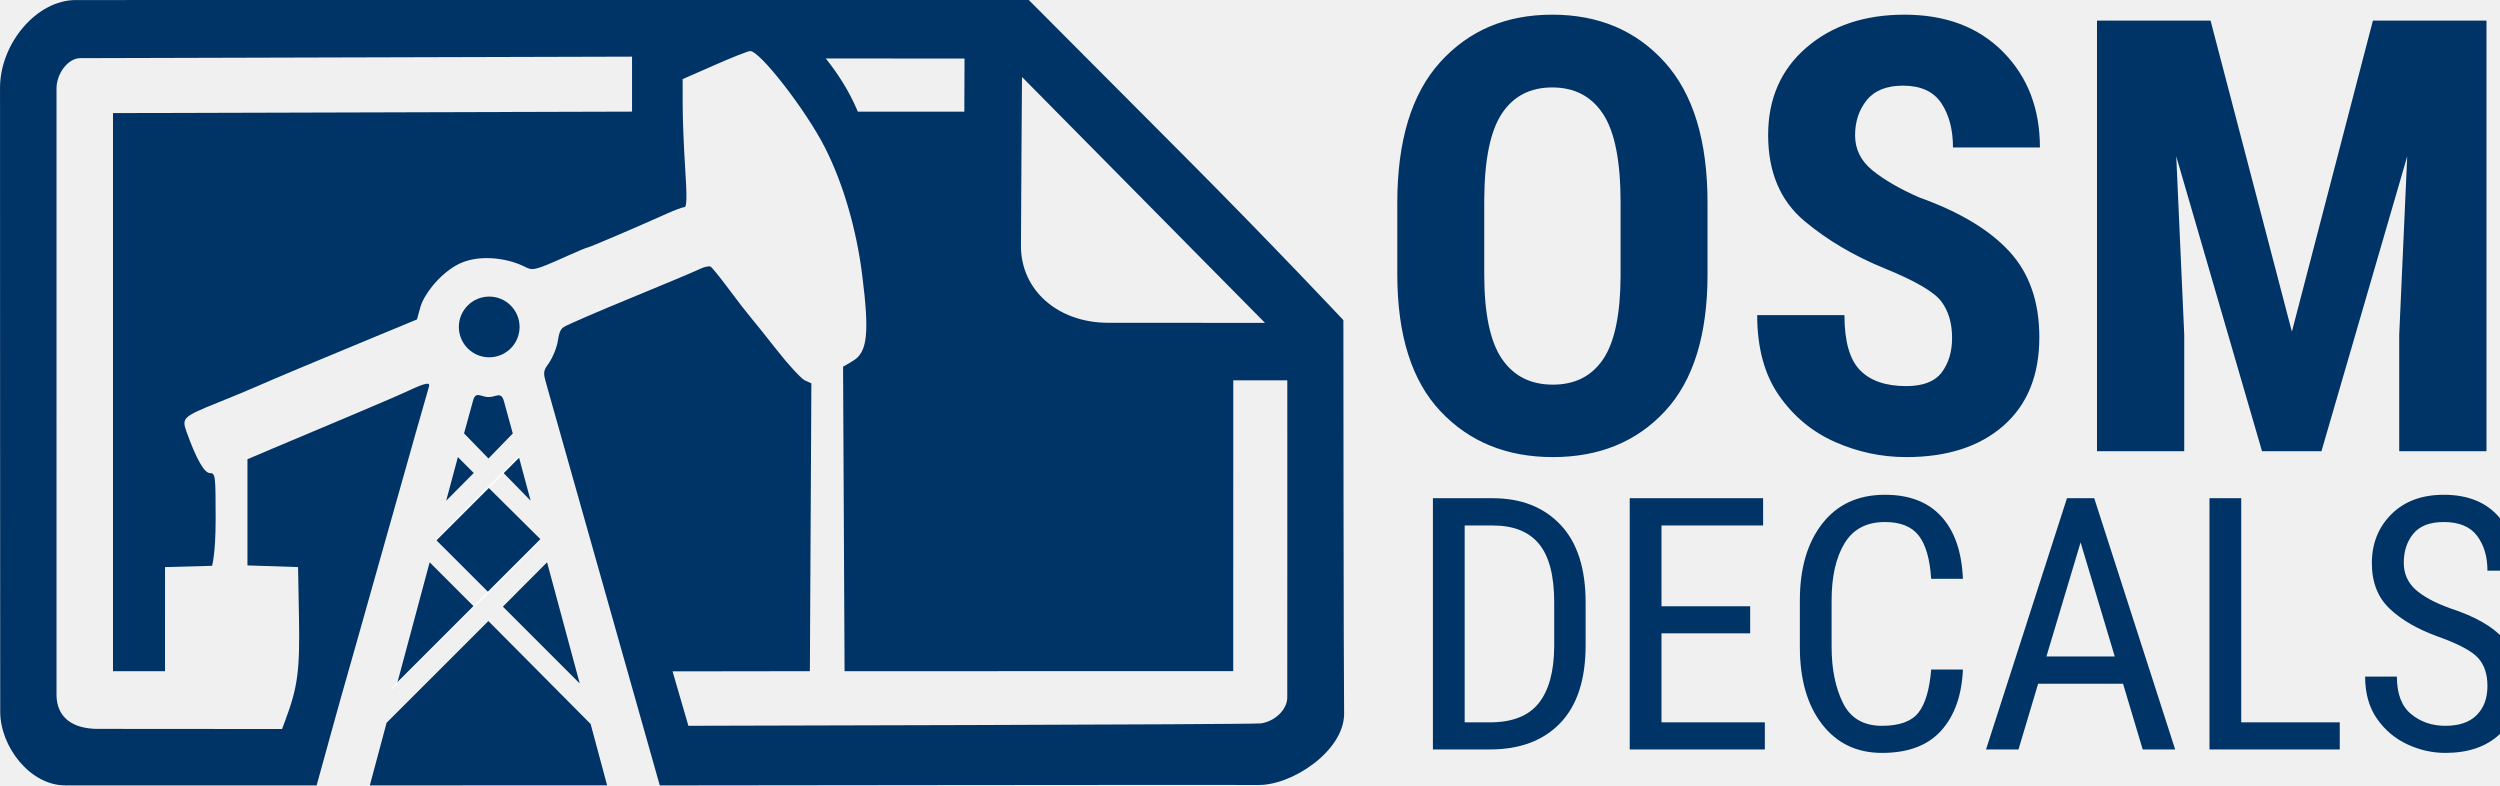
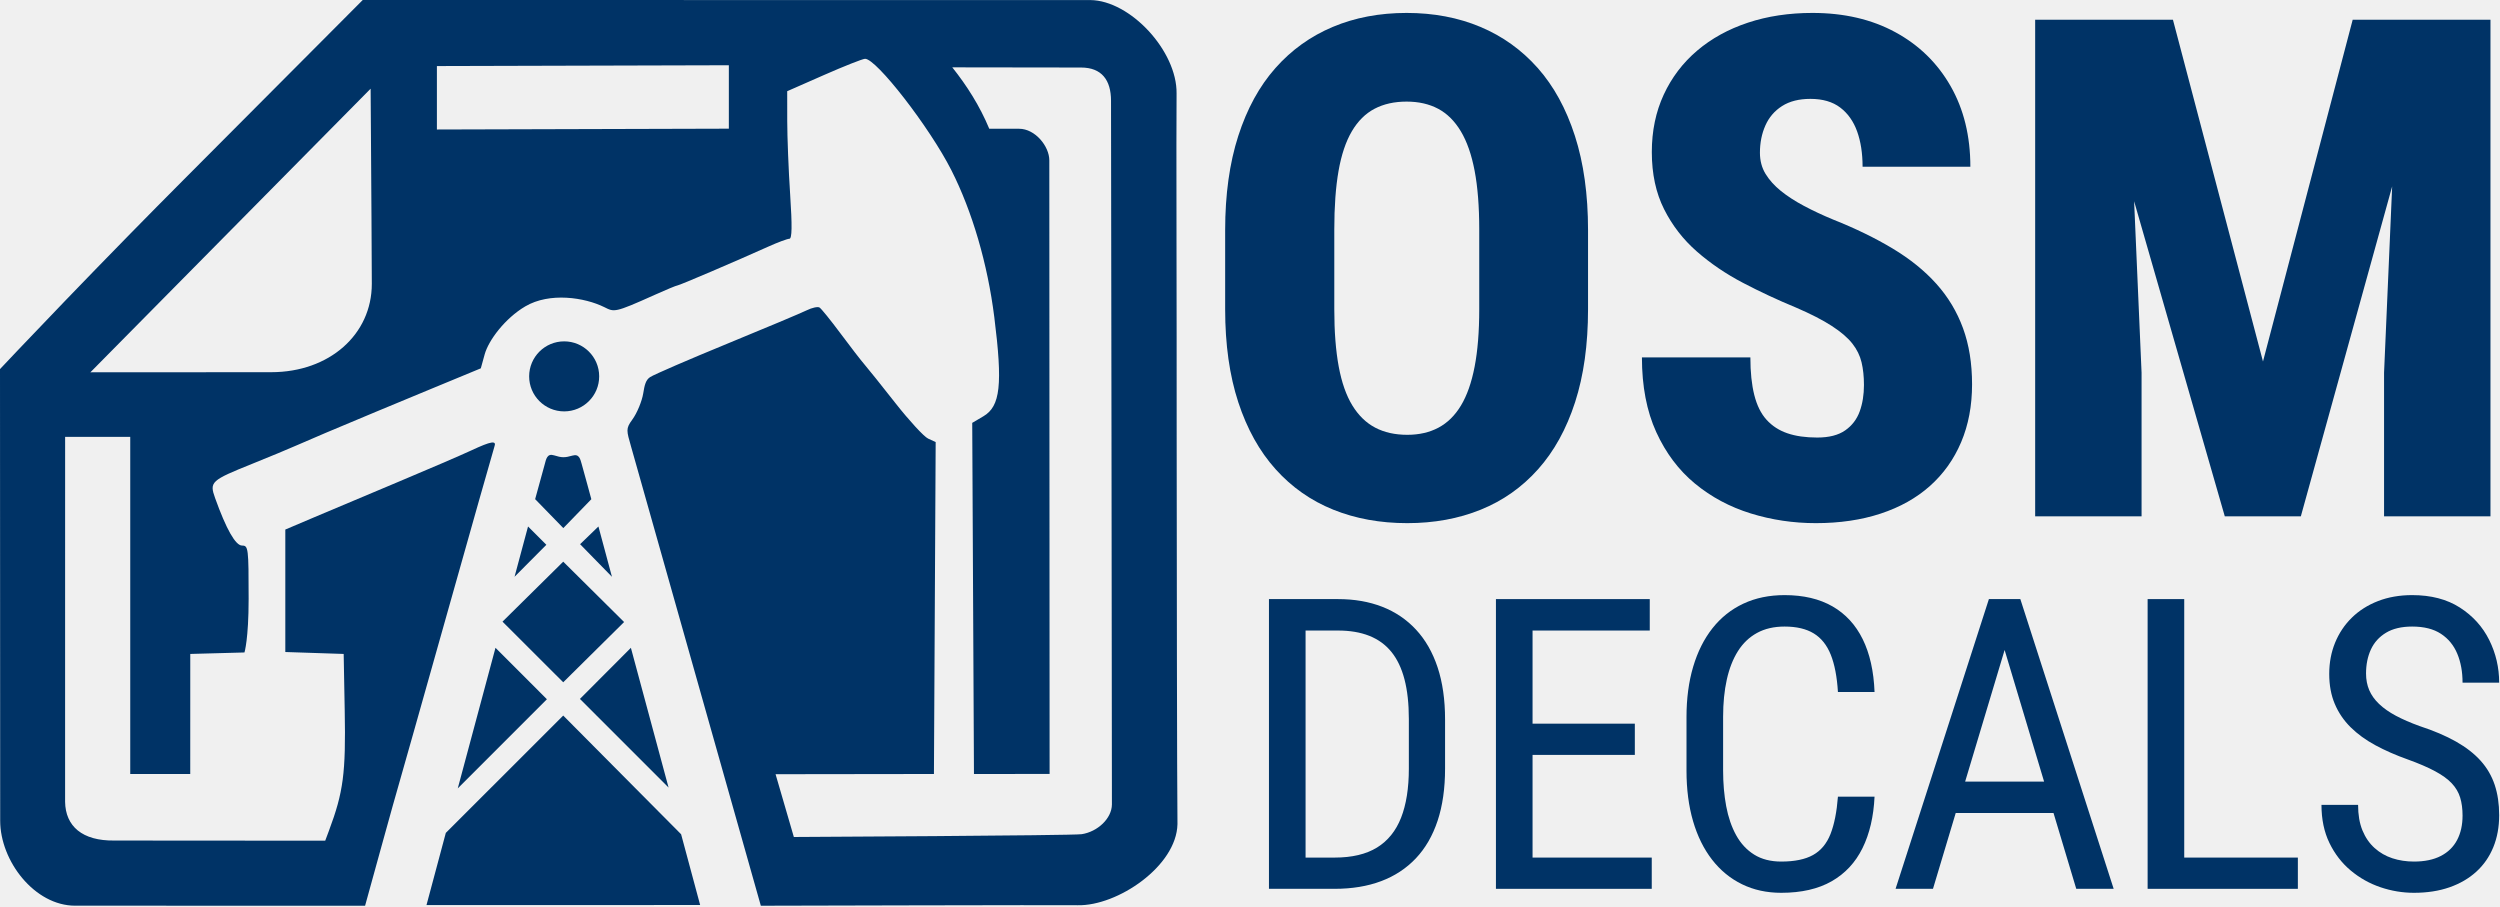
- <svg xmlns="http://www.w3.org/2000/svg" width="100%" height="100%" viewBox="0 0 2453 771" version="1.1" xml:space="preserve" style="fill-rule:evenodd;clip-rule:evenodd;stroke-linecap:round;stroke-linejoin:round;stroke-miterlimit:1.5;">
-   <g>
-     <g>
-       <path id="path59" d="M479.291,449.879l-23.971,-24.632c0,0 6.314,-22.723 7.995,-29.061c1.381,-5.204 2.19,-10.061 8.094,-8.204c6.536,2.055 9.048,2.121 15.749,0.191c5.708,-1.644 6.582,3.094 7.746,7.136c1.818,6.311 8.224,29.996 8.224,29.996l-23.838,24.574Z" style="fill:#036;fill-rule:nonzero;" />
-       <path id="path58" d="M437.789,491.307l11.486,-42.804l15.581,15.581l-27.067,27.223Z" style="fill:#036;fill-rule:nonzero;" />
-       <path id="path57" d="M493.566,463.586l15.599,-15.082l11.499,42.804l-27.098,-27.721Z" style="fill:#036;fill-rule:nonzero;" />
-       <path id="path56" d="M479.211,581.064l-51.663,-51.592l51.663,-51.033l51.794,51.362l-51.794,51.263Z" style="fill:#036;fill-rule:nonzero;" />
-       <path id="path55" d="M389.478,671.341l32.095,-119.604l43.751,43.751l-75.847,75.853Z" style="fill:#036;fill-rule:nonzero;" />
-       <path id="path54" d="M568.84,670.632l-75.413,-75.413l43.355,-43.483l32.058,118.896Z" style="fill:#036;fill-rule:nonzero;" />
-       <path id="path53" d="M362.876,770.62l16.442,-61.42l99.893,-99.825l100.306,101.004l16.188,60.193l-232.829,0.049Z" style="fill:#036;fill-rule:nonzero;" />
-       <path id="path50" d="M63.976,770.61c-34.424,0 -63.76,-37.902 -63.76,-72.326c0,-63.059 -0.3,-595.756 -0.193,-612.621c0.271,-42.818 35.774,-85.875 74.76,-85.628c13.27,0.084 934.659,-0.035 934.659,-0.035l153.631,154.191c84.497,84.805 155.05,159.903 155.05,159.903c0,0 0.177,341.976 0.721,387.104c-0.788,35.872 -51.123,69.764 -84.839,69.023c-13.27,-0.291 -586.635,0.425 -586.635,0.425c0,0 -102.932,-364.134 -110.399,-390.615c-3.83,-13.583 -4.662,-15.212 0.963,-22.861c4.251,-5.781 8.351,-16.042 9.364,-22.379c1.144,-7.156 2.147,-11.476 5.867,-13.91c3.295,-2.156 32.803,-14.927 65.573,-28.38c32.77,-13.453 63.249,-26.265 67.73,-28.471c4.481,-2.206 9.355,-3.265 10.83,-2.352c1.476,0.912 9.471,10.787 17.766,21.943c8.296,11.157 17.466,23.032 20.379,26.389c2.913,3.358 14.872,18.288 26.576,33.179c11.704,14.891 24.164,28.401 27.69,30.022l6.41,2.947l-1.472,282.405l-134.74,0.181l15.549,53.42c0,0 554.046,-1.175 561.904,-2.389c13.507,-2.087 25.552,-13.289 25.709,-25.229c0.117,-8.87 0.036,-311.334 0.036,-311.334l-53.008,-0.049l-0.044,285.361l-381.359,0.04l-0.734,-149.37l-0.734,-149.37l9.532,-5.624c14.439,-8.519 16.457,-26.942 9.241,-84.34c-5.701,-45.346 -18.719,-89.88 -36.563,-125.077c-18.489,-36.469 -63.852,-94.975 -73.43,-94.705c-2.078,0.059 -17.823,6.284 -34.988,13.835l-31.21,13.728l0.021,25.178c0.013,13.848 1.133,42.095 2.492,62.771c1.769,26.921 1.585,37.594 -0.647,37.594c-1.714,0 -9.858,3.037 -18.097,6.75c-27.802,12.528 -75.651,32.972 -77.169,32.972c-0.829,0 -9.519,3.605 -19.311,8.012c-34.621,15.58 -34.384,14.658 -42.941,10.43c-16.678,-8.239 -46.445,-12.84 -67.196,-0.626c-17.22,10.136 -31.248,28.843 -34.56,40.851l-3.269,11.852l-42.735,17.677c-58.363,24.142 -100.097,41.666 -113.666,47.729c-6.242,2.789 -23.478,9.95 -38.303,15.913c-34.957,14.061 -36.297,15.299 -31.387,29.01c9.512,26.562 17.398,40.459 22.958,40.459c5.331,0 5.591,2.117 5.591,45.396c0,34.338 -3.547,45.561 -3.547,45.561l-46.105,1.254l-0.025,102.141l-51.045,0l0,-547.591l509.288,-1.449l0,-53.962l-270.801,0.751c0,0 -265.392,0.703 -270.801,0.751c-11.613,0.104 -23.255,14.852 -23.119,30.187c0.063,7.019 0.004,594.944 0.004,594.944c0.317,20.698 14.456,33.405 42.098,32.982l179.214,0.131l3.18,-8.512c12.295,-32.913 14.393,-48.89 13.411,-102.141l-0.889,-48.233l-49.652,-1.64l0,-104.19l24.826,-10.55c13.654,-5.802 45.893,-19.379 71.641,-30.17c25.748,-10.791 53.553,-22.769 61.788,-26.618c17.003,-7.947 21.752,-8.699 19.605,-3.104c-1.309,3.41 -80.279,284.443 -81.602,288.344c-1.324,3.901 -28.391,102.141 -28.391,102.141l-246.692,-0.024Zm1177.234,-453.807l-238.433,-241.298c0,0 -0.993,140.415 -1.009,165.98c-0.026,43.195 36.139,75.196 85.545,75.226l153.896,0.092Zm-295.005,-207.25l0.185,-52.095l-136.138,-0.11c12.529,15.734 23.369,32.845 31.451,52.206l104.502,0Z" style="fill:#036;" />
-       <path d="M530.647,529.624l-145.507,145.519" style="fill:none;stroke:#fff;stroke-width:1.46px;" />
-       <path d="M508.923,448.504l-81.375,81.375" style="fill:none;stroke:#fff;stroke-width:1.46px;" />
-       <circle cx="480.014" cy="320.796" r="29.791" style="fill:#036;" />
-     </g>
-   </g>
-   <g transform="matrix(594.2659,0,0,594.2659,2477.155,442.7004)" />
-   <text x="1344.046px" y="442.7px" style="font-family:'RobotoCondensed-ExtraBold', 'Roboto Condensed';font-weight:800;font-stretch:condensed;font-size:594.266px;fill:#036;">OSM</text>
-   <g transform="matrix(346.7294,0,0,346.7294,2472.955,735.3578)" />
-   <text x="1379.396px" y="735.358px" style="font-family:'RobotoCondensed-Regular', 'Roboto Condensed';font-stretch:condensed;font-size:346.729px;fill:#036;">D<tspan x="1572.51px 1740.059px 1931.818px 2126.963px 2287.062px " y="735.358px 735.358px 735.358px 735.358px 735.358px ">ECALS</tspan>
-   </text>
+ <svg xmlns="http://www.w3.org/2000/svg" width="100%" height="100%" viewBox="0 0 2127 771" version="1.1" xml:space="preserve" style="fill-rule:evenodd;clip-rule:evenodd;stroke-linejoin:round;stroke-miterlimit:2;">
+   <path d="M520.645,490.731L493.547,463.01L509.145,447.927L520.645,490.731ZM479.192,580.488L427.529,528.896L479.192,477.863L530.986,529.225L479.192,580.488ZM421.554,551.16L465.305,594.911L389.459,670.765L421.554,551.16ZM479.272,449.303L455.3,424.671C455.3,424.671 461.614,401.948 463.295,395.61C464.676,390.405 465.485,385.549 471.39,387.406C477.926,389.461 480.437,389.527 487.139,387.596C492.848,385.952 493.721,390.69 494.886,394.733C496.703,401.043 503.11,424.728 503.11,424.728L479.272,449.303ZM437.77,490.731L449.256,447.927L464.837,463.508L437.77,490.731ZM568.821,670.056L493.408,594.643L536.763,551.16L568.821,670.056ZM362.857,770.044L379.299,708.624L479.192,608.798L579.498,709.802L595.686,769.995L362.857,770.044ZM479.995,290.429C496.437,290.429 509.786,303.778 509.786,320.22C509.786,336.662 496.437,350.011 479.995,350.011C463.552,350.011 450.203,336.662 450.203,320.22C450.203,303.778 463.552,290.429 479.995,290.429Z" style="fill:rgb(0,51,102);" />
+   <path d="M892.76,136.406C892.763,142.379 893.001,658.474 893.001,658.474L828.642,658.514L827.908,509.144L827.174,359.774L836.705,354.15C851.144,345.631 853.162,327.208 845.947,269.81C840.246,224.464 827.227,179.93 809.383,144.733C790.894,108.264 745.532,49.759 735.954,50.029C733.876,50.088 718.131,56.313 700.965,63.863L669.756,77.591L669.777,102.769C669.79,116.617 670.91,144.864 672.269,165.541C674.038,192.462 673.854,203.134 671.622,203.134C669.907,203.134 661.764,206.172 653.525,209.884C625.723,222.412 577.873,242.856 576.356,242.856C575.527,242.856 566.837,246.461 557.045,250.868C522.424,266.447 522.661,265.525 514.104,261.298C497.426,253.059 467.659,248.458 446.908,260.672C429.688,270.808 415.66,289.515 412.348,301.523L409.079,313.374L366.344,331.052C349.349,338.082 333.763,344.551 319.872,350.339C286.063,364.428 262.296,374.483 252.678,378.781C246.436,381.57 229.2,388.73 214.375,394.693C179.418,408.754 178.078,409.993 182.988,423.703C192.5,450.266 200.386,464.162 205.946,464.162C211.277,464.162 211.538,466.279 211.538,509.558C211.538,543.896 207.991,555.119 207.991,555.119L161.886,556.373L161.86,658.514L110.815,658.514L110.815,371.691C91.092,371.695 72.015,371.701 55.408,371.707C55.401,524.644 55.386,682.147 55.386,682.147C55.702,702.845 69.842,715.552 97.483,715.129L276.697,715.26L279.877,706.748C292.172,673.835 294.27,657.858 293.288,604.607L292.399,556.373L242.747,554.734L242.747,450.543L267.573,439.993C281.228,434.191 313.466,420.614 339.214,409.823C364.962,399.032 392.767,387.054 401.002,383.205C418.005,375.258 422.754,374.506 420.608,380.101C419.299,383.511 340.329,664.544 339.005,668.445C337.681,672.346 310.614,770.586 310.614,770.586L63.922,770.562C29.498,770.562 0.162,732.66 0.162,698.236C0.162,666.496 0.086,515.771 0.024,371.732L0,314.03C0.657,313.33 22.197,290.415 55.411,255.925C71.491,239.226 90.307,219.813 110.815,198.895C124.873,184.556 139.725,169.509 155.035,154.143L308.603,0.016L371.718,0.013C575.879,0.003 921.251,-0.025 927.712,0.053C961.759,0.464 1001.465,43.416 1001.03,79.464C1000.66,110.079 1001.199,267.335 1001.108,371.732C1001.185,471.23 1001.387,667.706 1001.791,701.15C1001.003,737.022 950.668,770.913 916.952,770.173C903.682,769.881 647.317,770.598 647.317,770.598C647.317,770.598 544.385,406.465 536.918,379.983C533.088,366.4 532.256,364.77 537.881,357.121C542.132,351.34 546.232,341.08 547.245,334.742C548.389,327.586 549.392,323.266 553.112,320.832C556.407,318.676 585.914,305.905 618.685,292.452C651.455,278.999 681.933,266.187 686.414,263.981C690.895,261.775 695.769,260.717 697.245,261.629C698.721,262.541 706.715,272.416 715.011,283.572C723.307,294.729 732.478,306.604 735.391,309.962C738.304,313.319 750.263,328.25 761.966,343.141C773.67,358.032 786.131,371.542 789.656,373.163L796.067,376.11L794.595,658.514L659.855,658.696L675.404,712.115C675.404,712.115 912.45,710.94 920.308,709.726C933.815,707.639 945.86,696.437 946.017,684.497C946.134,675.627 945.256,92.961 945.256,85.728C945.256,68.157 937.346,57.479 919.775,57.454C915.772,57.449 810.198,57.299 810.198,57.299C822.727,73.033 833.567,90.144 841.649,109.505C841.649,109.505 863.555,109.554 867.051,109.552C880.715,109.546 892.755,124.464 892.76,136.406ZM315.33,75.458L76.898,316.755L230.794,316.663C280.2,316.634 316.365,284.633 316.339,241.437C316.329,224.069 315.867,153.684 315.572,110.341C315.433,89.889 315.33,75.458 315.33,75.458ZM371.718,56.202L371.718,110.181L620.103,109.474L620.103,55.513L371.718,56.202Z" style="fill:rgb(0,51,102);" />
+   <path d="M1351.103,195.838L1351.103,263.157C1351.103,293.141 1347.428,319.498 1340.077,342.228C1332.726,364.958 1322.232,383.964 1308.594,399.246C1294.956,414.528 1278.706,425.99 1259.845,433.631C1240.984,441.272 1220.141,445.093 1197.314,445.093C1174.294,445.093 1153.305,441.272 1134.347,433.631C1115.39,425.99 1099.043,414.528 1085.309,399.246C1071.574,383.964 1060.983,364.958 1053.535,342.228C1046.088,319.498 1042.364,293.141 1042.364,263.157L1042.364,195.838C1042.364,165.467 1046.088,138.723 1053.535,115.606C1060.983,92.489 1071.526,73.241 1085.164,57.862C1098.802,42.483 1115.051,30.828 1133.912,22.897C1152.773,14.966 1173.714,11 1196.734,11C1219.754,11 1240.694,14.966 1259.555,22.897C1278.416,30.828 1294.666,42.483 1308.304,57.862C1321.941,73.241 1332.484,92.489 1339.932,115.606C1347.38,138.723 1351.103,165.467 1351.103,195.838ZM1258.54,263.157L1258.54,195.257C1258.54,175.719 1257.234,159.083 1254.622,145.348C1252.011,131.614 1248.093,120.394 1242.87,111.689C1237.647,102.984 1231.215,96.6 1223.574,92.537C1215.933,88.475 1206.986,86.444 1196.734,86.444C1186.288,86.444 1177.196,88.475 1169.458,92.537C1161.72,96.6 1155.288,102.984 1150.161,111.689C1145.035,120.394 1141.263,131.614 1138.845,145.348C1136.427,159.083 1135.218,175.719 1135.218,195.257L1135.218,263.157C1135.218,282.114 1136.475,298.364 1138.99,311.905C1141.505,325.446 1145.374,336.473 1150.597,344.984C1155.82,353.496 1162.3,359.783 1170.038,363.845C1177.776,367.908 1186.868,369.939 1197.314,369.939C1207.373,369.939 1216.223,367.908 1223.864,363.845C1231.506,359.783 1237.889,353.496 1243.016,344.984C1248.142,336.473 1252.011,325.446 1254.622,311.905C1257.234,298.364 1258.54,282.114 1258.54,263.157Z" style="fill:rgb(0,51,102);fill-rule:nonzero;" />
+   <path d="M1585.85,327.574C1585.85,320.417 1585.173,313.985 1583.819,308.278C1582.465,302.571 1579.853,297.252 1575.984,292.319C1572.115,287.386 1566.312,282.405 1558.574,277.375C1550.836,272.345 1540.68,267.122 1528.106,261.706C1512.631,255.322 1497.59,248.31 1482.985,240.669C1468.38,233.028 1455.274,224.129 1443.667,213.973C1432.061,203.817 1422.775,191.824 1415.811,177.992C1408.847,164.161 1405.365,147.96 1405.365,129.389C1405.365,111.398 1408.75,95.101 1415.521,80.495C1422.292,65.89 1431.77,53.413 1443.958,43.064C1456.145,32.714 1470.556,24.783 1487.193,19.27C1503.829,13.757 1522.11,11 1542.035,11C1568.924,11 1592.427,16.465 1612.546,27.395C1632.664,38.324 1648.333,53.606 1659.553,73.241C1670.773,92.876 1676.383,115.751 1676.383,141.866L1584.689,141.866C1584.689,130.453 1583.142,120.442 1580.047,111.834C1576.952,103.225 1572.164,96.455 1565.683,91.522C1559.203,86.589 1550.74,84.123 1540.294,84.123C1530.621,84.123 1522.593,86.154 1516.21,90.216C1509.826,94.278 1505.086,99.792 1501.991,106.756C1498.896,113.72 1497.349,121.458 1497.349,129.969C1497.349,136.74 1498.945,142.737 1502.136,147.96C1505.328,153.183 1509.681,158.019 1515.194,162.468C1520.707,166.917 1527.284,171.173 1534.925,175.236C1542.567,179.298 1550.836,183.167 1559.735,186.842C1578.693,194.387 1595.571,202.608 1610.369,211.507C1625.168,220.405 1637.549,230.416 1647.511,241.539C1657.473,252.662 1665.018,265.236 1670.144,279.261C1675.27,293.286 1677.834,309.197 1677.834,326.994C1677.834,345.178 1674.738,361.572 1668.548,376.178C1662.358,390.783 1653.508,403.212 1641.998,413.464C1630.488,423.717 1616.511,431.551 1600.068,436.968C1583.625,442.384 1565.248,445.093 1544.936,445.093C1525.785,445.093 1507.311,442.336 1489.514,436.823C1471.717,431.31 1455.903,422.846 1442.071,411.433C1428.24,400.02 1417.262,385.415 1409.137,367.618C1401.013,349.821 1396.95,328.638 1396.95,304.071L1489.224,304.071C1489.224,316.645 1490.336,327.332 1492.561,336.134C1494.785,344.936 1498.267,351.948 1503.007,357.171C1507.746,362.395 1513.646,366.215 1520.707,368.633C1527.768,371.051 1536.231,372.26 1546.097,372.26C1556.156,372.26 1564.087,370.229 1569.891,366.167C1575.694,362.104 1579.805,356.736 1582.223,350.062C1584.641,343.388 1585.85,335.892 1585.85,327.574Z" style="fill:rgb(0,51,102);fill-rule:nonzero;" />
+   <path d="M1771.268,16.803L1848.743,16.803L1925.348,307.553L2001.662,16.803L2074.495,16.803L1957.556,439.289L1892.849,439.289L1771.268,16.803ZM1731.515,16.803L1808.99,16.803L1822.048,317.128L1822.048,439.289L1731.515,439.289L1731.515,16.803ZM2041.415,16.803L2118.89,16.803L2118.89,439.289L2028.358,439.289L2028.358,317.128L2041.415,16.803Z" style="fill:rgb(0,51,102);fill-rule:nonzero;" />
+   <path d="M1135.5,756.212L1093.513,756.212L1093.852,729.632L1135.5,729.632C1150.286,729.632 1162.306,726.782 1171.561,721.082C1180.816,715.382 1187.645,706.917 1192.047,695.687C1196.448,684.457 1198.649,670.546 1198.649,653.954L1198.649,611.798C1198.649,598.705 1197.408,587.419 1194.925,577.938C1192.442,568.457 1188.717,560.669 1183.751,554.574C1178.785,548.479 1172.52,543.936 1164.958,540.945C1157.396,537.954 1148.536,536.459 1138.378,536.459L1092.667,536.459L1092.667,509.709L1138.378,509.709C1152.261,509.709 1164.789,511.882 1175.963,516.227C1187.137,520.573 1196.731,527.063 1204.744,535.697C1212.758,544.331 1218.881,555.026 1223.113,567.78C1227.346,580.534 1229.462,595.319 1229.462,612.137L1229.462,653.954C1229.462,670.771 1227.346,685.557 1223.113,698.311C1218.881,711.065 1212.701,721.731 1204.575,730.309C1196.448,738.887 1186.601,745.349 1175.032,749.694C1163.463,754.04 1150.286,756.212 1135.5,756.212ZM1110.782,509.709L1110.782,756.212L1079.63,756.212L1079.63,509.709L1110.782,509.709Z" style="fill:rgb(0,51,102);fill-rule:nonzero;" />
+   <path d="M1405.307,729.632L1405.307,756.212L1298.308,756.212L1298.308,729.632L1405.307,729.632ZM1303.895,509.709L1303.895,756.212L1272.744,756.212L1272.744,509.709L1303.895,509.709ZM1390.916,615.692L1390.916,642.272L1298.308,642.272L1298.308,615.692L1390.916,615.692ZM1403.614,509.709L1403.614,536.459L1298.308,536.459L1298.308,509.709L1403.614,509.709Z" style="fill:rgb(0,51,102);fill-rule:nonzero;" />
+   <path d="M1563.713,677.826L1594.865,677.826C1594.075,694.756 1590.661,709.344 1584.622,721.59C1578.584,733.836 1569.836,743.232 1558.38,749.779C1546.924,756.325 1532.618,759.598 1515.462,759.598C1503.16,759.598 1492.042,757.172 1482.11,752.318C1472.178,747.465 1463.684,740.495 1456.63,731.41C1449.576,722.324 1444.187,711.404 1440.462,698.65C1436.737,685.896 1434.875,671.561 1434.875,655.647L1434.875,610.105C1434.875,594.304 1436.766,580.026 1440.547,567.272C1444.328,554.518 1449.802,543.598 1456.969,534.512C1464.136,525.426 1472.883,518.457 1483.211,513.603C1493.538,508.75 1505.248,506.323 1518.341,506.323C1534.368,506.323 1547.94,509.512 1559.058,515.889C1570.175,522.266 1578.753,531.577 1584.791,543.824C1590.83,556.07 1594.188,571.053 1594.865,588.773L1563.713,588.773C1562.923,575.793 1560.892,565.212 1557.619,557.029C1554.345,548.846 1549.52,542.808 1543.143,538.914C1536.766,535.02 1528.499,533.073 1518.341,533.073C1509.311,533.073 1501.495,534.879 1494.892,538.491C1488.29,542.102 1482.872,547.266 1478.639,553.982C1474.407,560.697 1471.247,568.767 1469.159,578.192C1467.07,587.616 1466.026,598.141 1466.026,609.766L1466.026,655.647C1466.026,666.482 1466.901,676.584 1468.651,685.952C1470.4,695.32 1473.222,703.531 1477.116,710.585C1481.01,717.64 1486.117,723.142 1492.437,727.092C1498.758,731.043 1506.433,733.018 1515.462,733.018C1526.862,733.018 1535.892,731.156 1542.551,727.431C1549.21,723.706 1554.148,717.781 1557.365,709.654C1560.581,701.528 1562.698,690.918 1563.713,677.826Z" style="fill:rgb(0,51,102);fill-rule:nonzero;" />
+   <path d="M1711.962,531.549L1644.58,756.212L1612.751,756.212L1692.154,509.709L1712.131,509.709L1711.962,531.549ZM1766.477,756.212L1699.095,531.549L1698.756,509.709L1718.903,509.709L1798.306,756.212L1766.477,756.212ZM1766.477,664.959L1766.477,691.708L1647.627,691.708L1647.627,664.959L1766.477,664.959Z" style="fill:rgb(0,51,102);fill-rule:nonzero;" />
+   <path d="M1955.019,729.632L1955.019,756.212L1852.761,756.212L1852.761,729.632L1955.019,729.632ZM1858.348,509.709L1858.348,756.212L1827.197,756.212L1827.197,509.709L1858.348,509.709Z" style="fill:rgb(0,51,102);fill-rule:nonzero;" />
+   <path d="M2095.141,693.909C2095.141,688.153 2094.464,683.046 2093.11,678.588C2091.755,674.129 2089.385,670.094 2085.999,666.482C2082.613,662.871 2077.872,659.428 2071.778,656.155C2065.683,652.882 2057.951,649.552 2048.583,646.166C2038.425,642.555 2029.226,638.519 2020.987,634.061C2012.748,629.603 2005.722,624.496 1999.909,618.739C1994.096,612.983 1989.61,606.38 1986.45,598.931C1983.289,591.482 1981.709,582.96 1981.709,573.367C1981.709,563.773 1983.374,554.913 1986.704,546.786C1990.033,538.66 1994.774,531.577 2000.925,525.539C2007.076,519.501 2014.497,514.788 2023.188,511.402C2031.879,508.016 2041.585,506.323 2052.308,506.323C2068.335,506.323 2081.851,509.85 2092.856,516.905C2103.86,523.959 2112.184,533.158 2117.828,544.501C2123.471,555.844 2126.293,567.949 2126.293,580.816L2095.141,580.816C2095.141,571.561 2093.646,563.35 2090.655,556.183C2087.664,549.015 2083.036,543.372 2076.772,539.252C2070.508,535.133 2062.353,533.073 2052.308,533.073C2043.279,533.073 2035.857,534.822 2030.045,538.321C2024.232,541.82 2019.943,546.561 2017.178,552.543C2014.413,558.525 2013.03,565.353 2013.03,573.028C2013.03,578.22 2013.933,582.932 2015.739,587.165C2017.545,591.397 2020.338,595.319 2024.119,598.931C2027.9,602.543 2032.641,605.873 2038.341,608.92C2044.04,611.967 2050.784,614.902 2058.572,617.724C2070.649,621.674 2080.976,626.076 2089.554,630.929C2098.132,635.782 2105.13,641.228 2110.548,647.267C2115.965,653.305 2119.944,660.134 2122.483,667.752C2125.023,675.371 2126.293,683.977 2126.293,693.571C2126.293,703.616 2124.628,712.702 2121.298,720.828C2117.969,728.955 2113.144,735.896 2106.823,741.652C2100.502,747.409 2092.884,751.839 2083.967,754.942C2075.051,758.046 2065.006,759.598 2053.832,759.598C2044.125,759.598 2034.616,758.018 2025.304,754.858C2015.993,751.698 2007.556,746.957 1999.994,740.636C1992.432,734.316 1986.393,726.5 1981.879,717.188C1977.364,707.877 1975.106,697.07 1975.106,684.767L2006.258,684.767C2006.258,693.232 2007.499,700.484 2009.983,706.522C2012.466,712.561 2015.908,717.555 2020.31,721.505C2024.712,725.456 2029.763,728.362 2035.462,730.224C2041.162,732.087 2047.285,733.018 2053.832,733.018C2062.861,733.018 2070.451,731.438 2076.603,728.277C2082.754,725.117 2087.382,720.602 2090.485,714.733C2093.589,708.864 2095.141,701.923 2095.141,693.909Z" style="fill:rgb(0,51,102);fill-rule:nonzero;" />
</svg>
